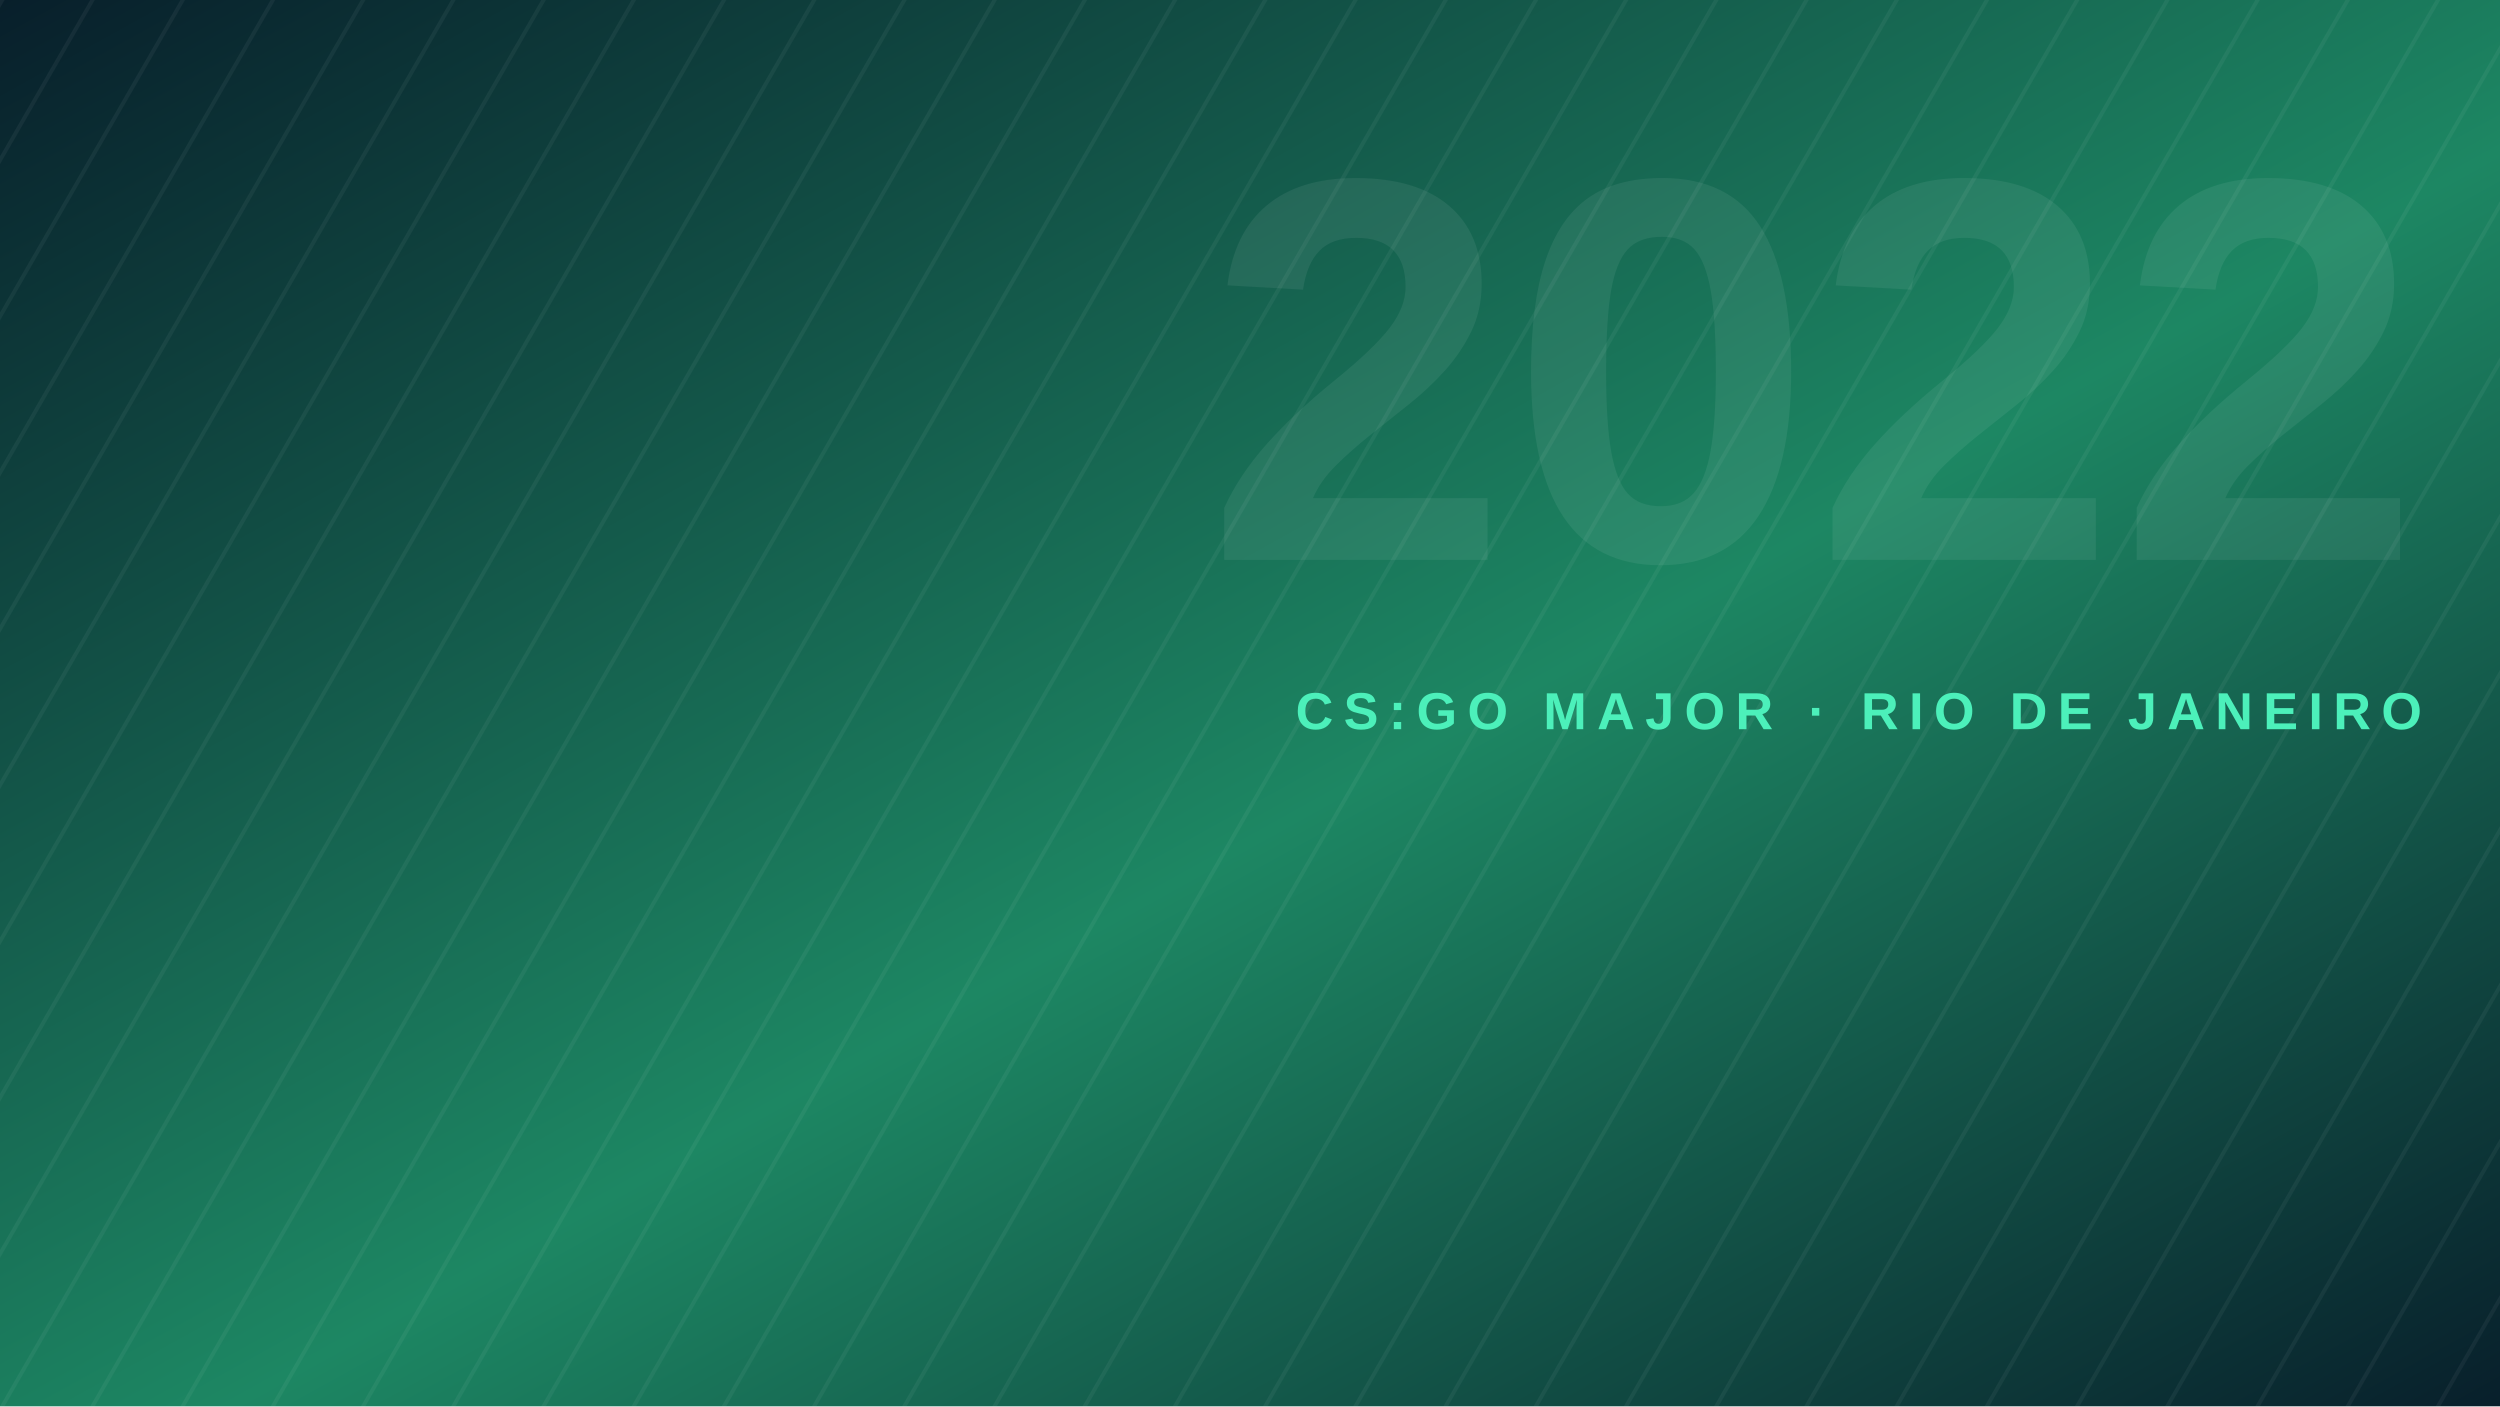
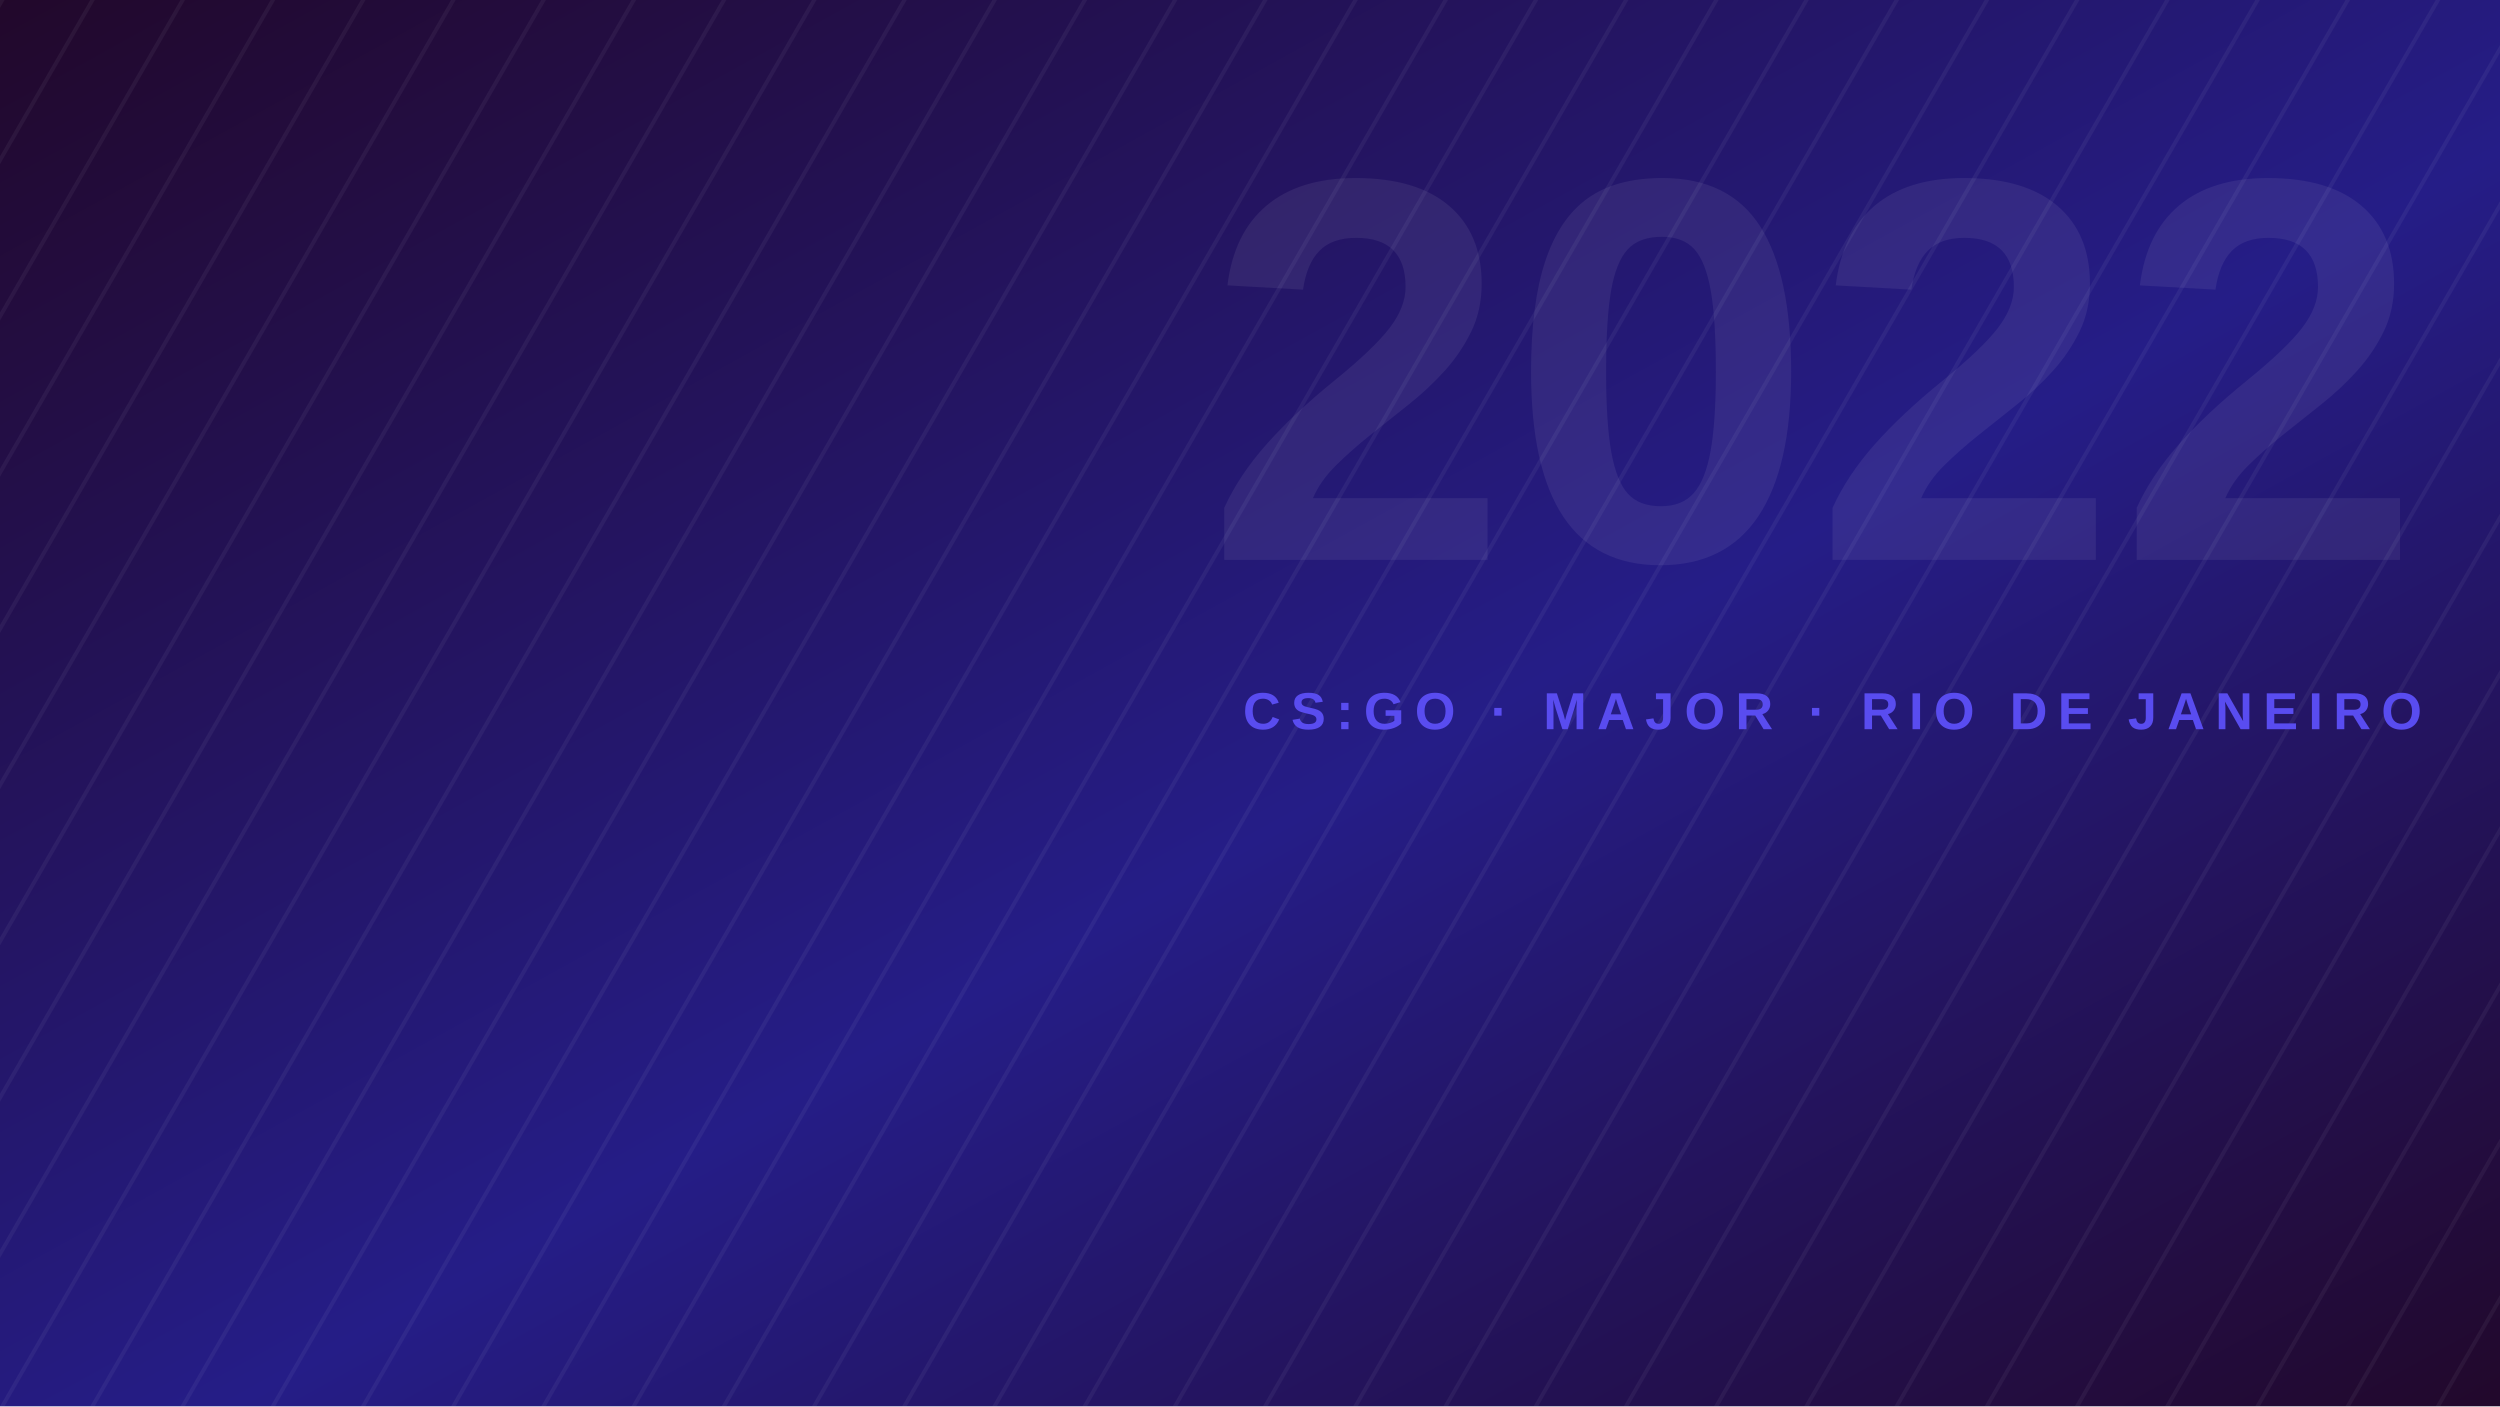
<svg xmlns="http://www.w3.org/2000/svg" width="1920" height="1080" viewBox="0 0 1920 1080">
  <defs>
    <linearGradient id="g" x1="0" y1="0" x2="1" y2="1">
-       <stop offset="0" stop-color="hsl(200,70%,10%)" />
-       <stop offset=".55" stop-color="hsl(160,65%,32%)" />
-       <stop offset="1" stop-color="hsl(200,70%,10%)" />
+       <stop offset="0" stop-color="hsl(285,70%,10%)" />
+       <stop offset=".55" stop-color="hsl(245,65%,32%)" />
+       <stop offset="1" stop-color="hsl(285,70%,10%)" />
    </linearGradient>
    <pattern id="p" width="60" height="60" patternUnits="userSpaceOnUse" patternTransform="rotate(30)">
      <rect width="3" height="60" fill="#fff" opacity=".05" />
    </pattern>
  </defs>
  <rect width="1920" height="1080" fill="url(#g)" />
  <rect width="1920" height="1080" fill="url(#p)" />
  <text x="1860" y="430" text-anchor="end" font-family="Arial,Helvetica,sans-serif" font-weight="700" font-size="420" fill="#fff" opacity=".07">2022</text>
-   <text x="1860" y="560" text-anchor="end" font-family="Arial,Helvetica,sans-serif" font-weight="700" font-size="40" fill="hsl(160,85%,62%)" letter-spacing="8">CS:GO MAJOR · RIO DE JANEIRO</text>
+   <text x="1860" y="560" text-anchor="end" font-family="Arial,Helvetica,sans-serif" font-weight="700" font-size="40" fill="hsl(245,85%,62%)" letter-spacing="8">CS:GO · MAJOR · RIO DE JANEIRO</text>
</svg>
